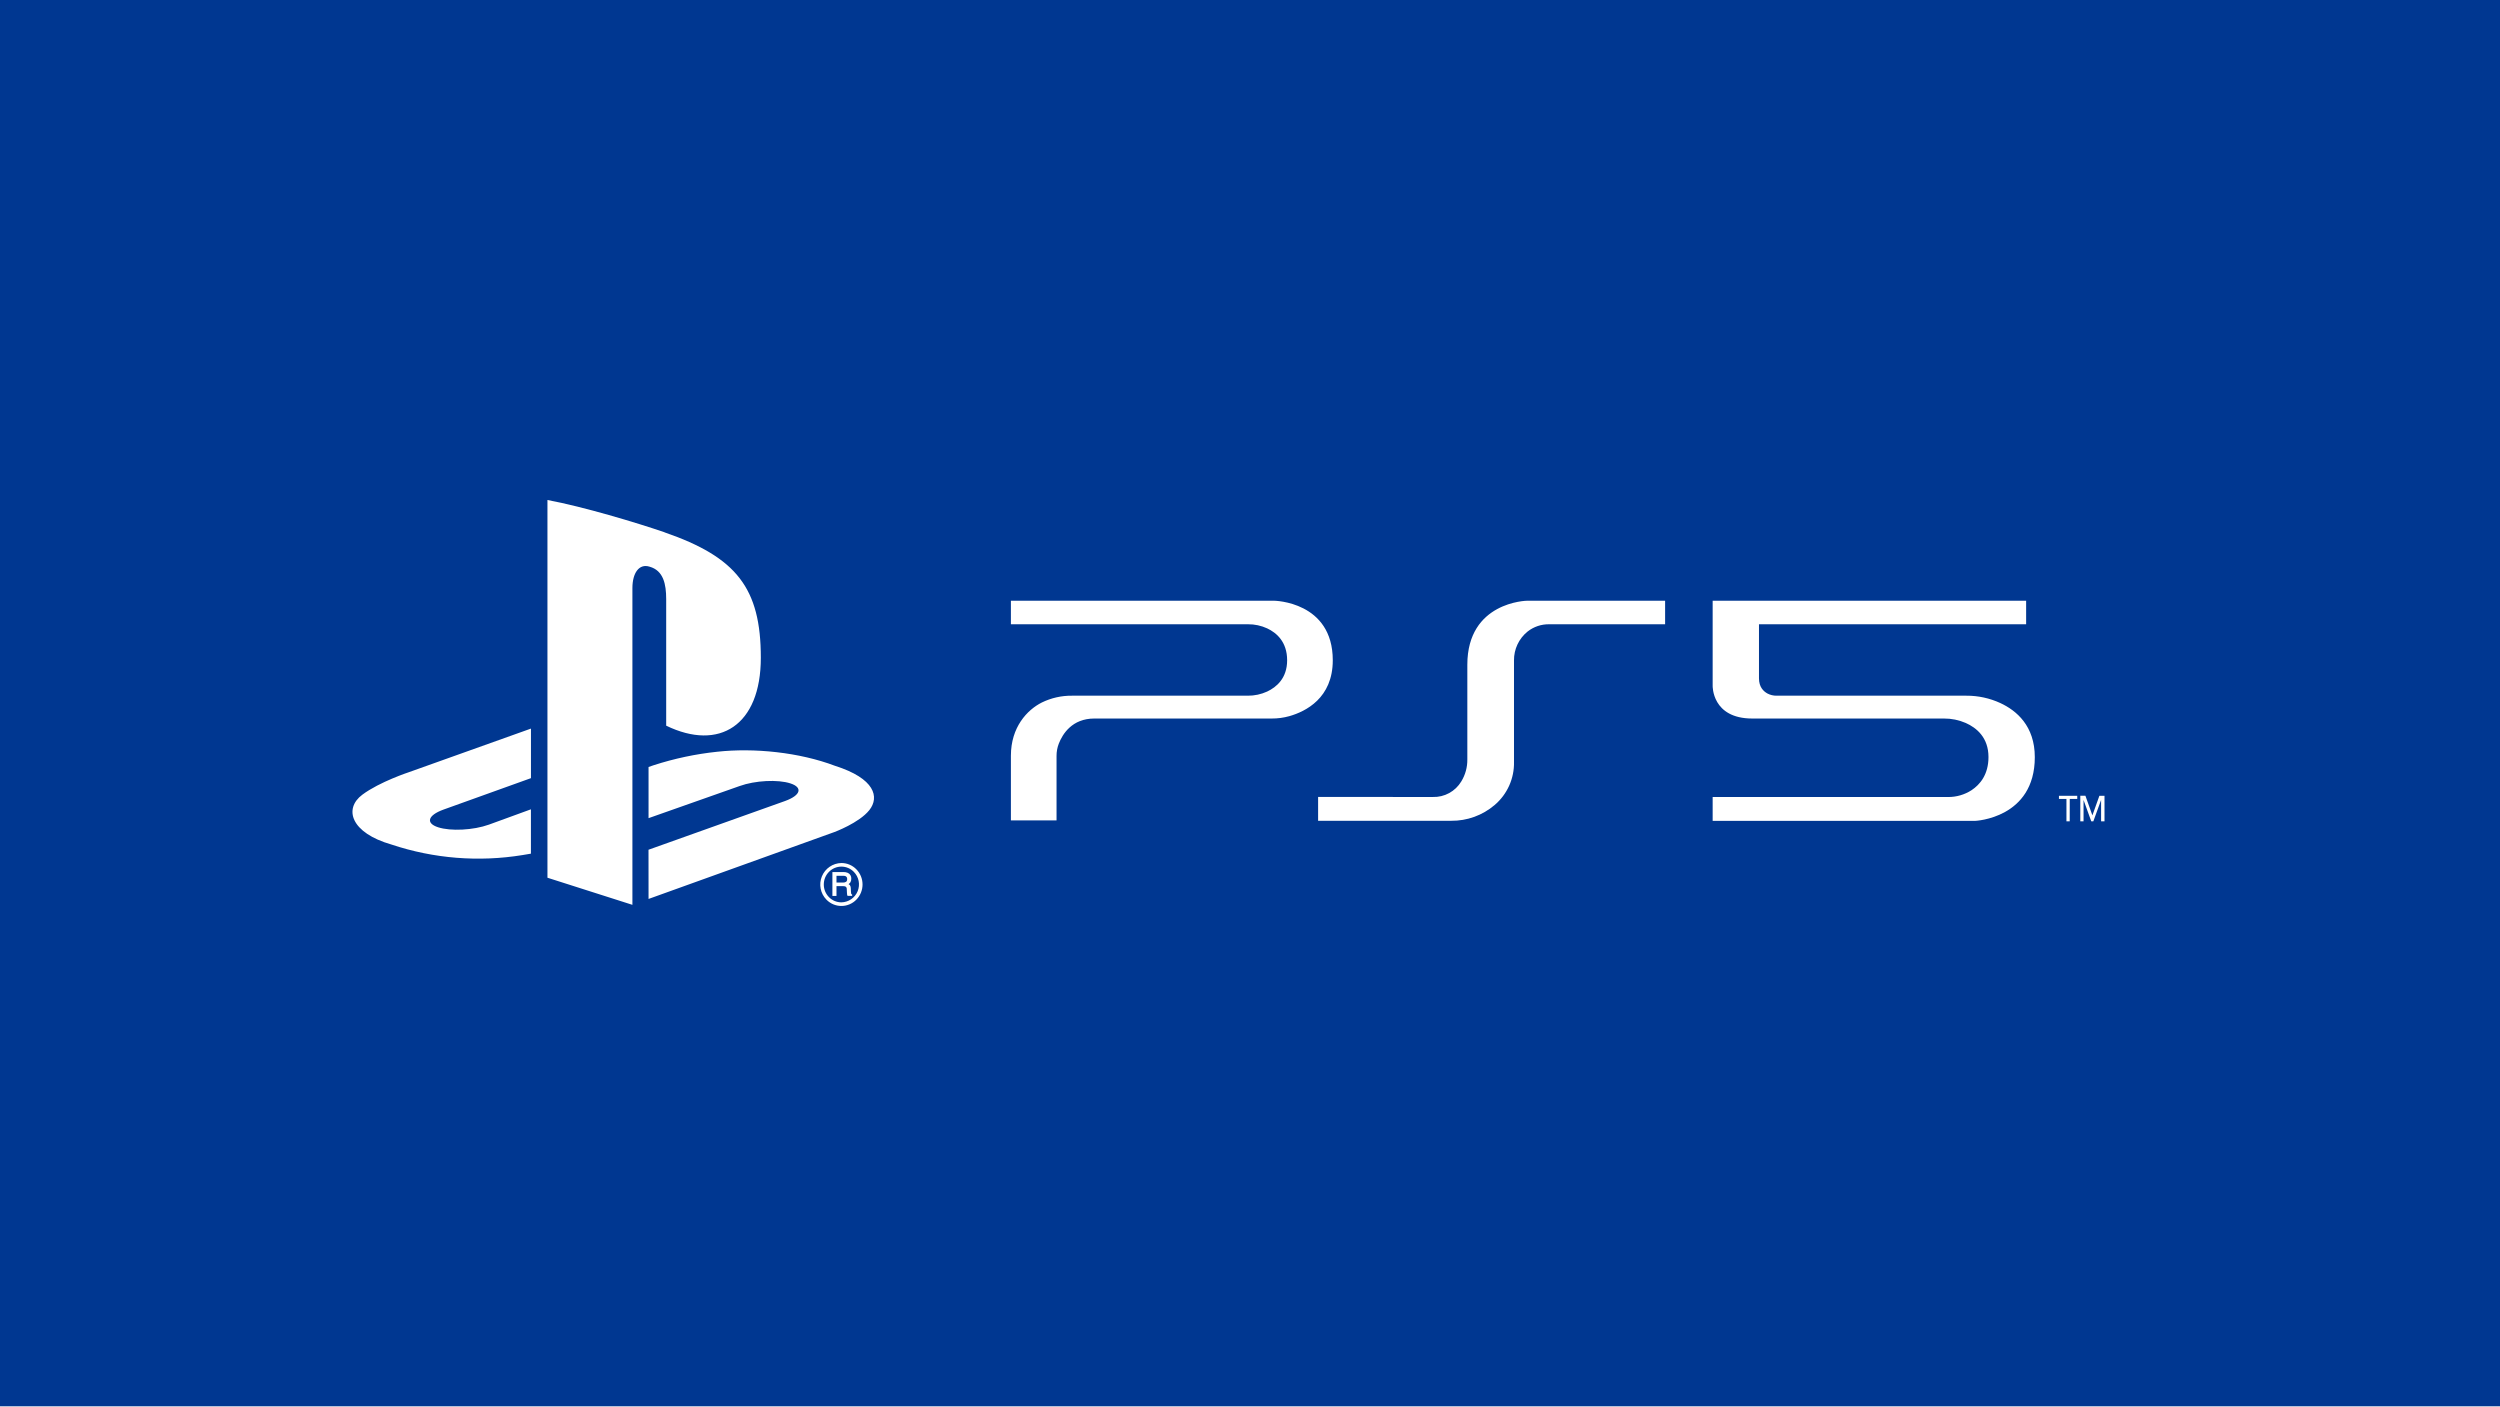
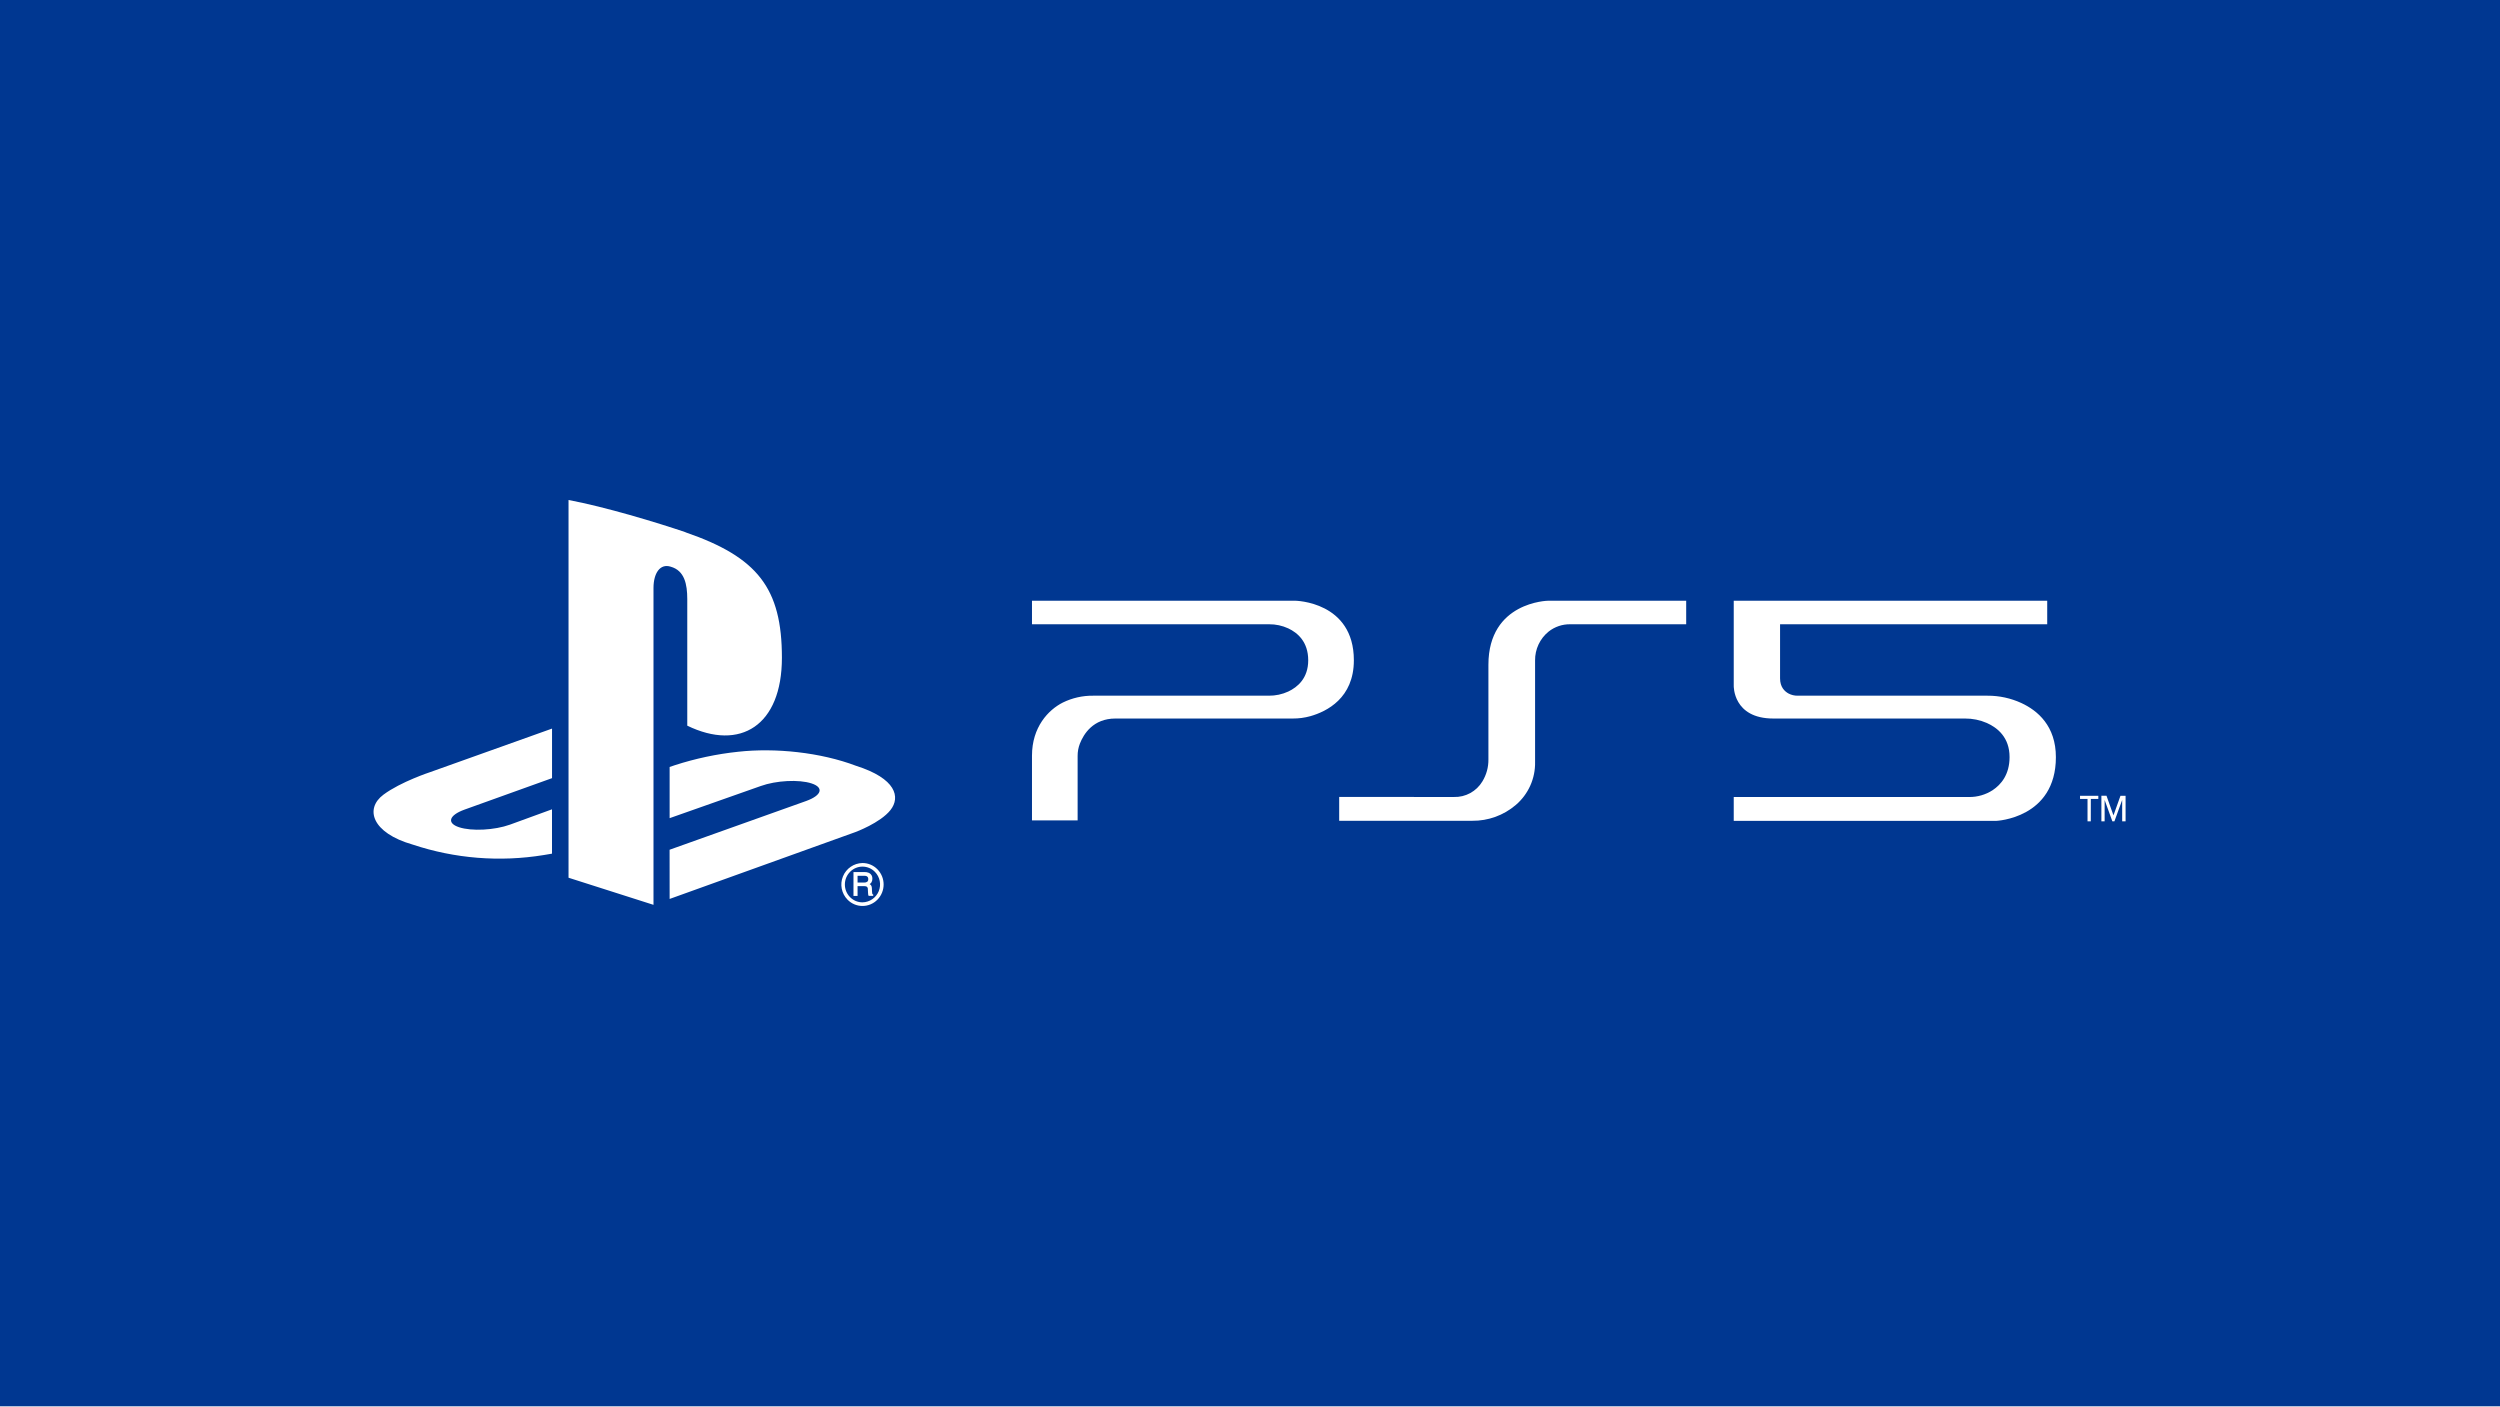
<svg xmlns="http://www.w3.org/2000/svg" width="640" height="360" viewBox="0 0 640 360">
  <rect width="100%" height="100%" fill="#003791" />
-   <svg x="90.227" y="128" width="133.525" height="104" viewBox="0 0 277 215.75" overflow="hidden">
+   <svg x="95.624" y="128" width="133.525" height="104" viewBox="0 0 277 215.75" overflow="hidden">
    <g fill="#FFFFFF">
      <path id="ps_logo" d="M20.79,183C-1,176.77-4.7,163.91,5.26,156.5c9.21-6.87,24.87-12,24.87-12L94.8,121.4v26.32L48.26,164.45c-8.23,3-9.49,7.16-2.8,9.35s18.78,1.57,27-1.39l22.32-8.14v23.55c-1.41.26-3,.51-4.45.75A145.79,145.79,0,0,1,20.79,183Zm136.44,2.74,72.57-25.9c8.24-3,9.5-7.14,2.81-9.33s-18.78-1.57-27,1.4l-48.36,17.06V141.78l2.8-.95a165.71,165.71,0,0,1,33.61-7.13c19.65-2.17,43.71.3,62.59,7.46,21.29,6.74,23.69,16.67,18.28,23.51s-18.67,11.71-18.67,11.71l-98.61,35.49Zm8.49-168.57c38.21,13.19,51.16,29.61,51.16,66.61,0,36.05-22.14,49.72-50.26,36.07V52.62c0-7.88-1.44-15.14-8.8-17.2-5.64-1.82-9.14,3.45-9.14,11.33V215l-45.12-14.4V0c19.19,3.58,47.14,12,62.16,17.13Zm97,184.15a1.64,1.64,0,0,1-.54,1.43,2.84,2.84,0,0,1-1.65.42h-3.47v-3.59h3.68a2.79,2.79,0,0,1,1.2.22,1.53,1.53,0,0,1,.78,1.52Zm2.49,8.18a.79.79,0,0,1-.37-.56,4.21,4.21,0,0,1-.1-1l-.07-1.63a2.93,2.93,0,0,0-.44-1.69,2.73,2.73,0,0,0-.75-.62,3.37,3.37,0,0,0,.95-.93,3.6,3.6,0,0,0,.49-1.94,3.16,3.16,0,0,0-1.85-3.12,5.71,5.71,0,0,0-2.37-.43h-5.81v12.7h2.17v-5.21h3.42a3.3,3.3,0,0,1,1.33.2,1.42,1.42,0,0,1,.71,1.35l.1,2a6.68,6.68,0,0,0,.09,1,1.8,1.8,0,0,0,.16.48l.08.15h2.42v-.74Zm-14.89-5.3a9.51,9.51,0,0,1,2.74-6.71,9.23,9.23,0,0,1,13.22,0,9.52,9.52,0,0,1-6.61,16.19,9.23,9.23,0,0,1-6.61-2.78,9.51,9.51,0,0,1-2.74-6.7Zm9.35,11.4a11.05,11.05,0,0,0,7.94-3.35,11.52,11.52,0,0,0,0-16.12,11.08,11.08,0,0,0-7.94-3.34,11.44,11.44,0,0,0-7.94,19.46,11.05,11.05,0,0,0,7.94,3.35Z" fill="#FFFFFF" />
    </g>
  </svg>
-   <svg x="258.752" y="153.706" width="280" height="56.589" viewBox="349 42.75 642 129.75" overflow="hidden">
+   <svg x="264.149" y="153.706" width="280" height="56.589" viewBox="349 42.75 642 129.75" overflow="hidden">
    <g fill="#FFFFFF">
      <path id="ps5" d="M970.58,172.41h-1.92V159.26h-4.4v-1.84H975v1.84h-4.4Zm13.31-3.48h0L988,157.42h3v15H989V159.88h0l-4.55,12.53h-1.22l-4.53-12.53h0v12.53H976.8v-15h3ZM945,42.94H761V92.82s-.56,19.26,23.26,19.26H896.73a31.57,31.57,0,0,1,12.83,2.61c6.28,2.8,13.34,8.5,13.34,20,0,10.32-5,16.18-9.95,19.46a25,25,0,0,1-13.76,4H761v14H915.09s35-1.42,35-37.39c0-18.29-10.68-27.35-20.29-31.79A47,47,0,0,0,910,98.68H798.53a11.24,11.24,0,0,1-5.34-1.27c-2.38-1.29-5-3.85-5-8.89V56.75H945ZM529.41,158.1v14h78.1a38.71,38.71,0,0,0,25.5-9.23,32.27,32.27,0,0,0,11.38-25.36V78a21.5,21.5,0,0,1,8-17A20,20,0,0,1,665,56.75h68.09V42.94H652s-35,.56-35,37.58v55.57A24.12,24.12,0,0,1,613.46,149a18.78,18.78,0,0,1-16.7,9.13ZM349.09,42.94V56.75h139.2a26.28,26.28,0,0,1,11.22,2.41c5.52,2.59,11.72,7.92,11.72,18.73,0,10.5-6.2,15.75-11.72,18.35a26.78,26.78,0,0,1-11.4,2.44H384.87a39.28,39.28,0,0,0-17.64,4c-8.59,4.31-18.14,14.46-18.14,31.2v38h26.79V134.05a19.66,19.66,0,0,1,1.31-7.2c2.21-5.67,7.8-14.77,20.87-14.77h104.1a37.78,37.78,0,0,0,10.36-1.39c9.56-2.72,25.5-10.58,25.5-32.8,0-34.53-34.37-34.95-34.37-34.95Z" fill="#FFFFFF" />
    </g>
  </svg>
</svg>
